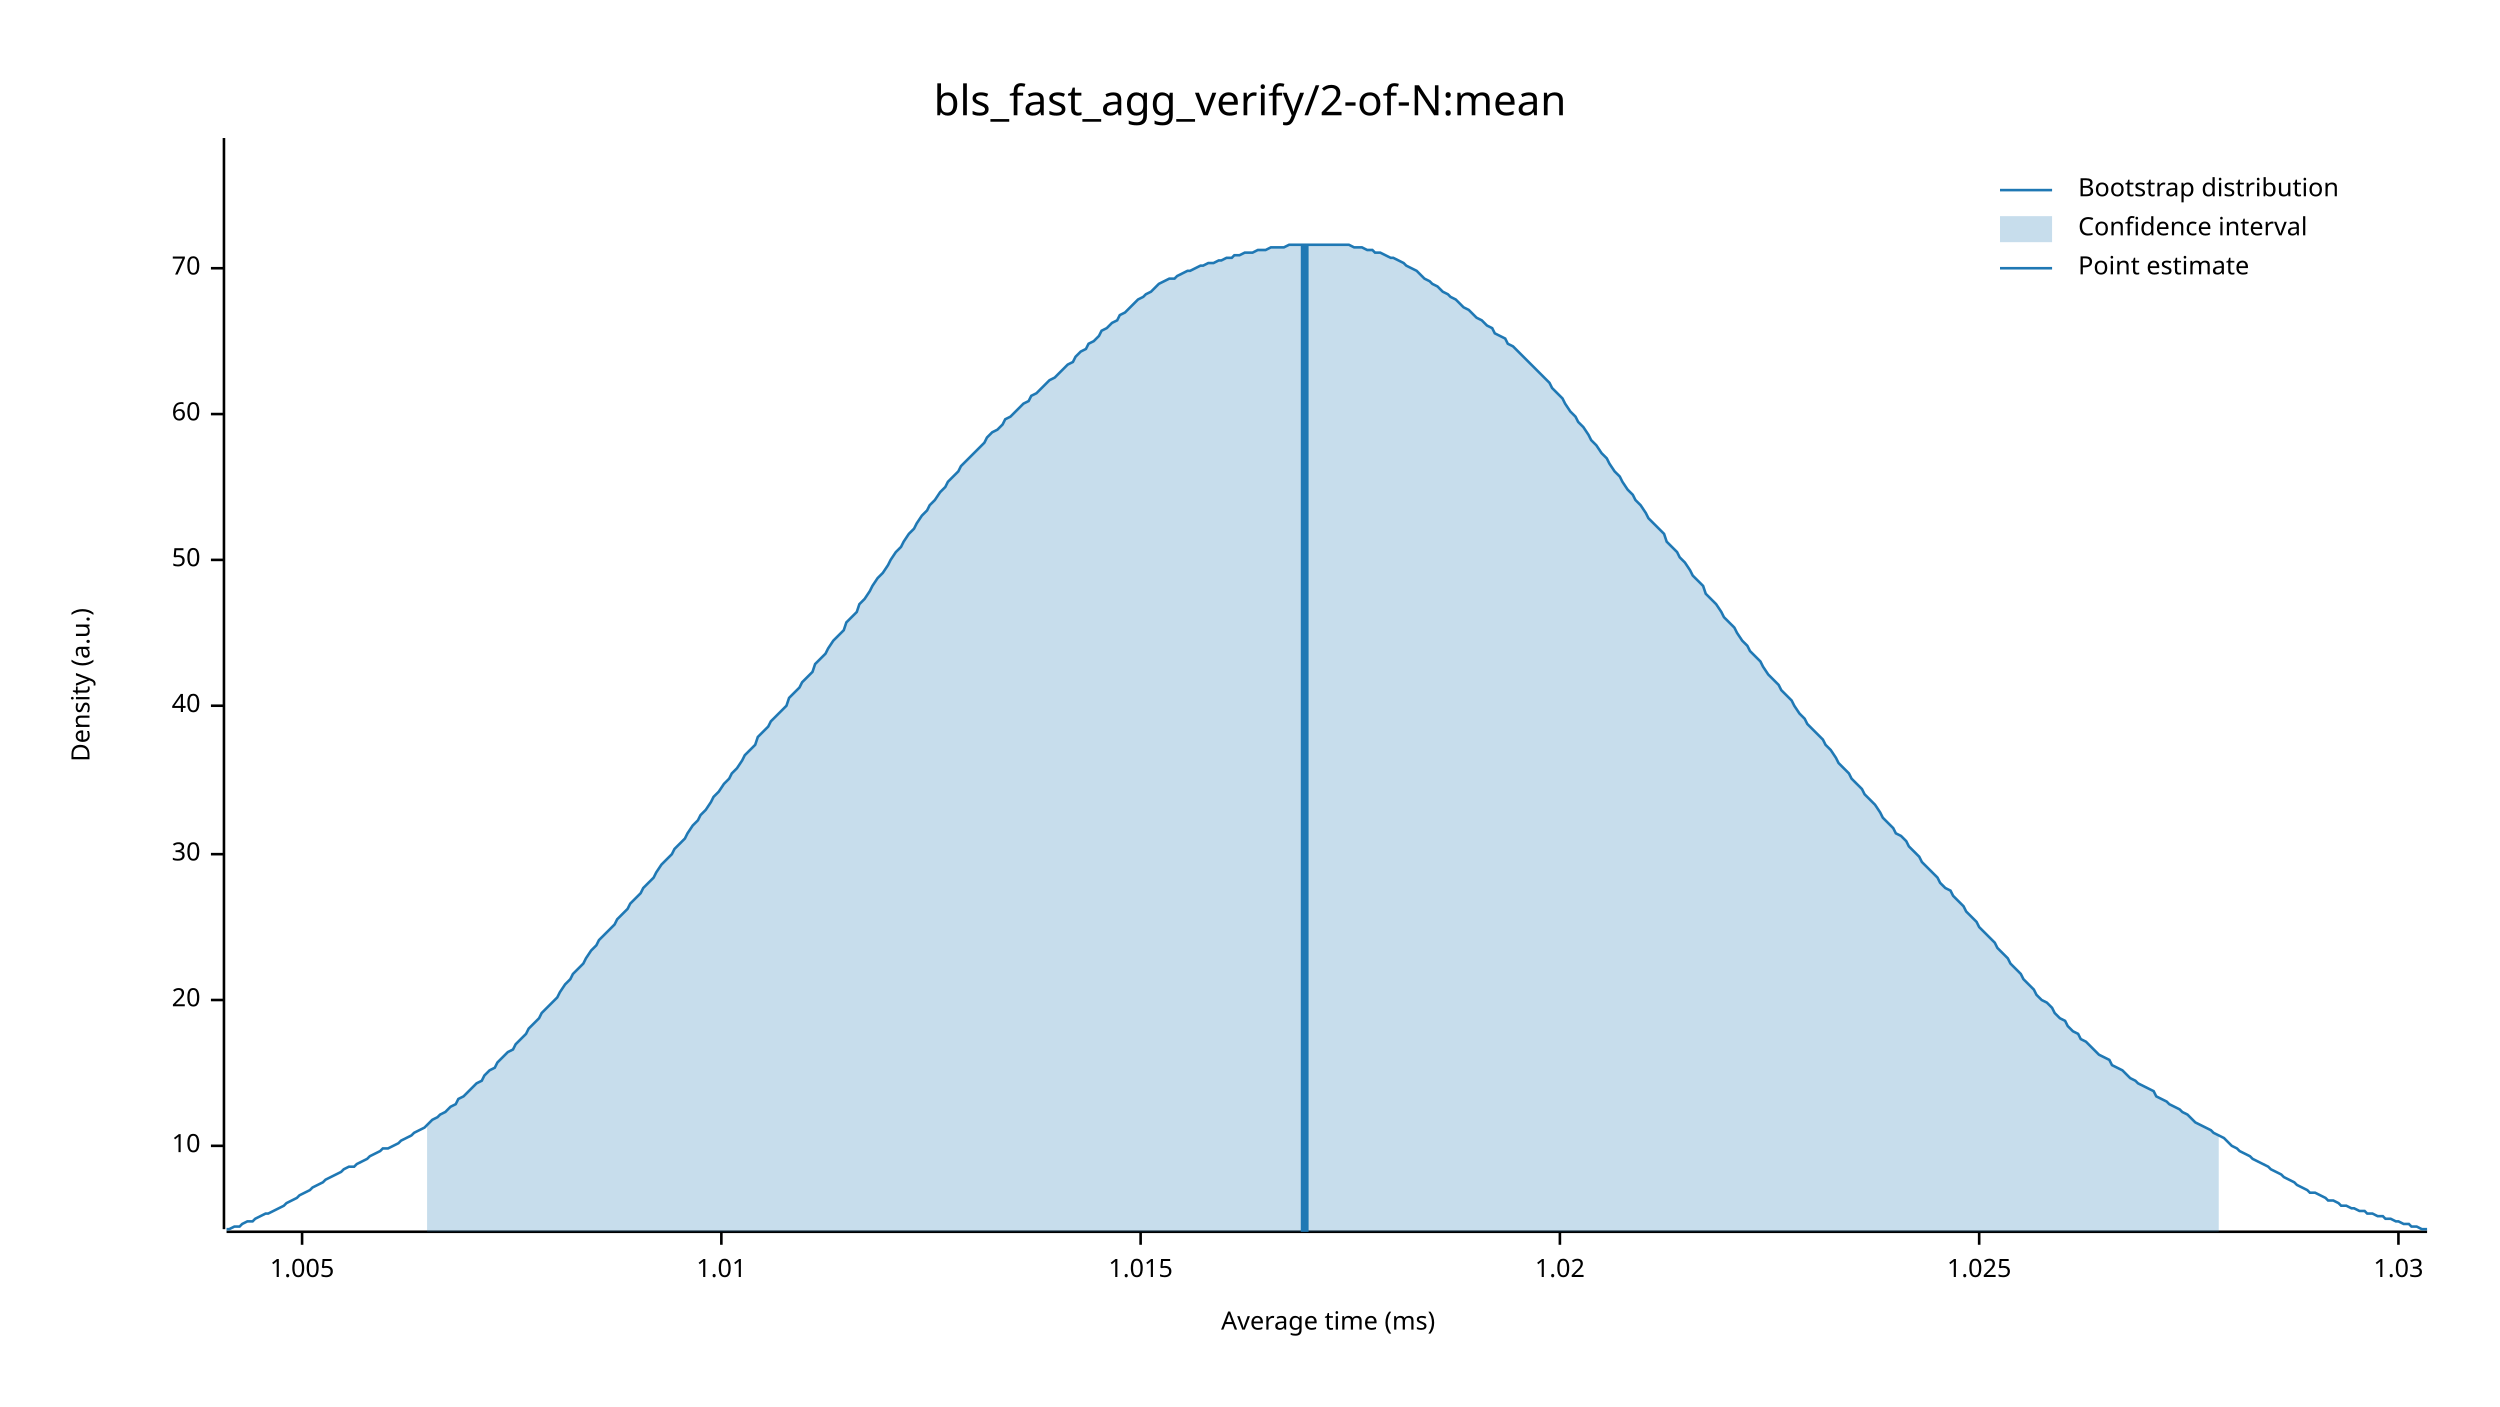
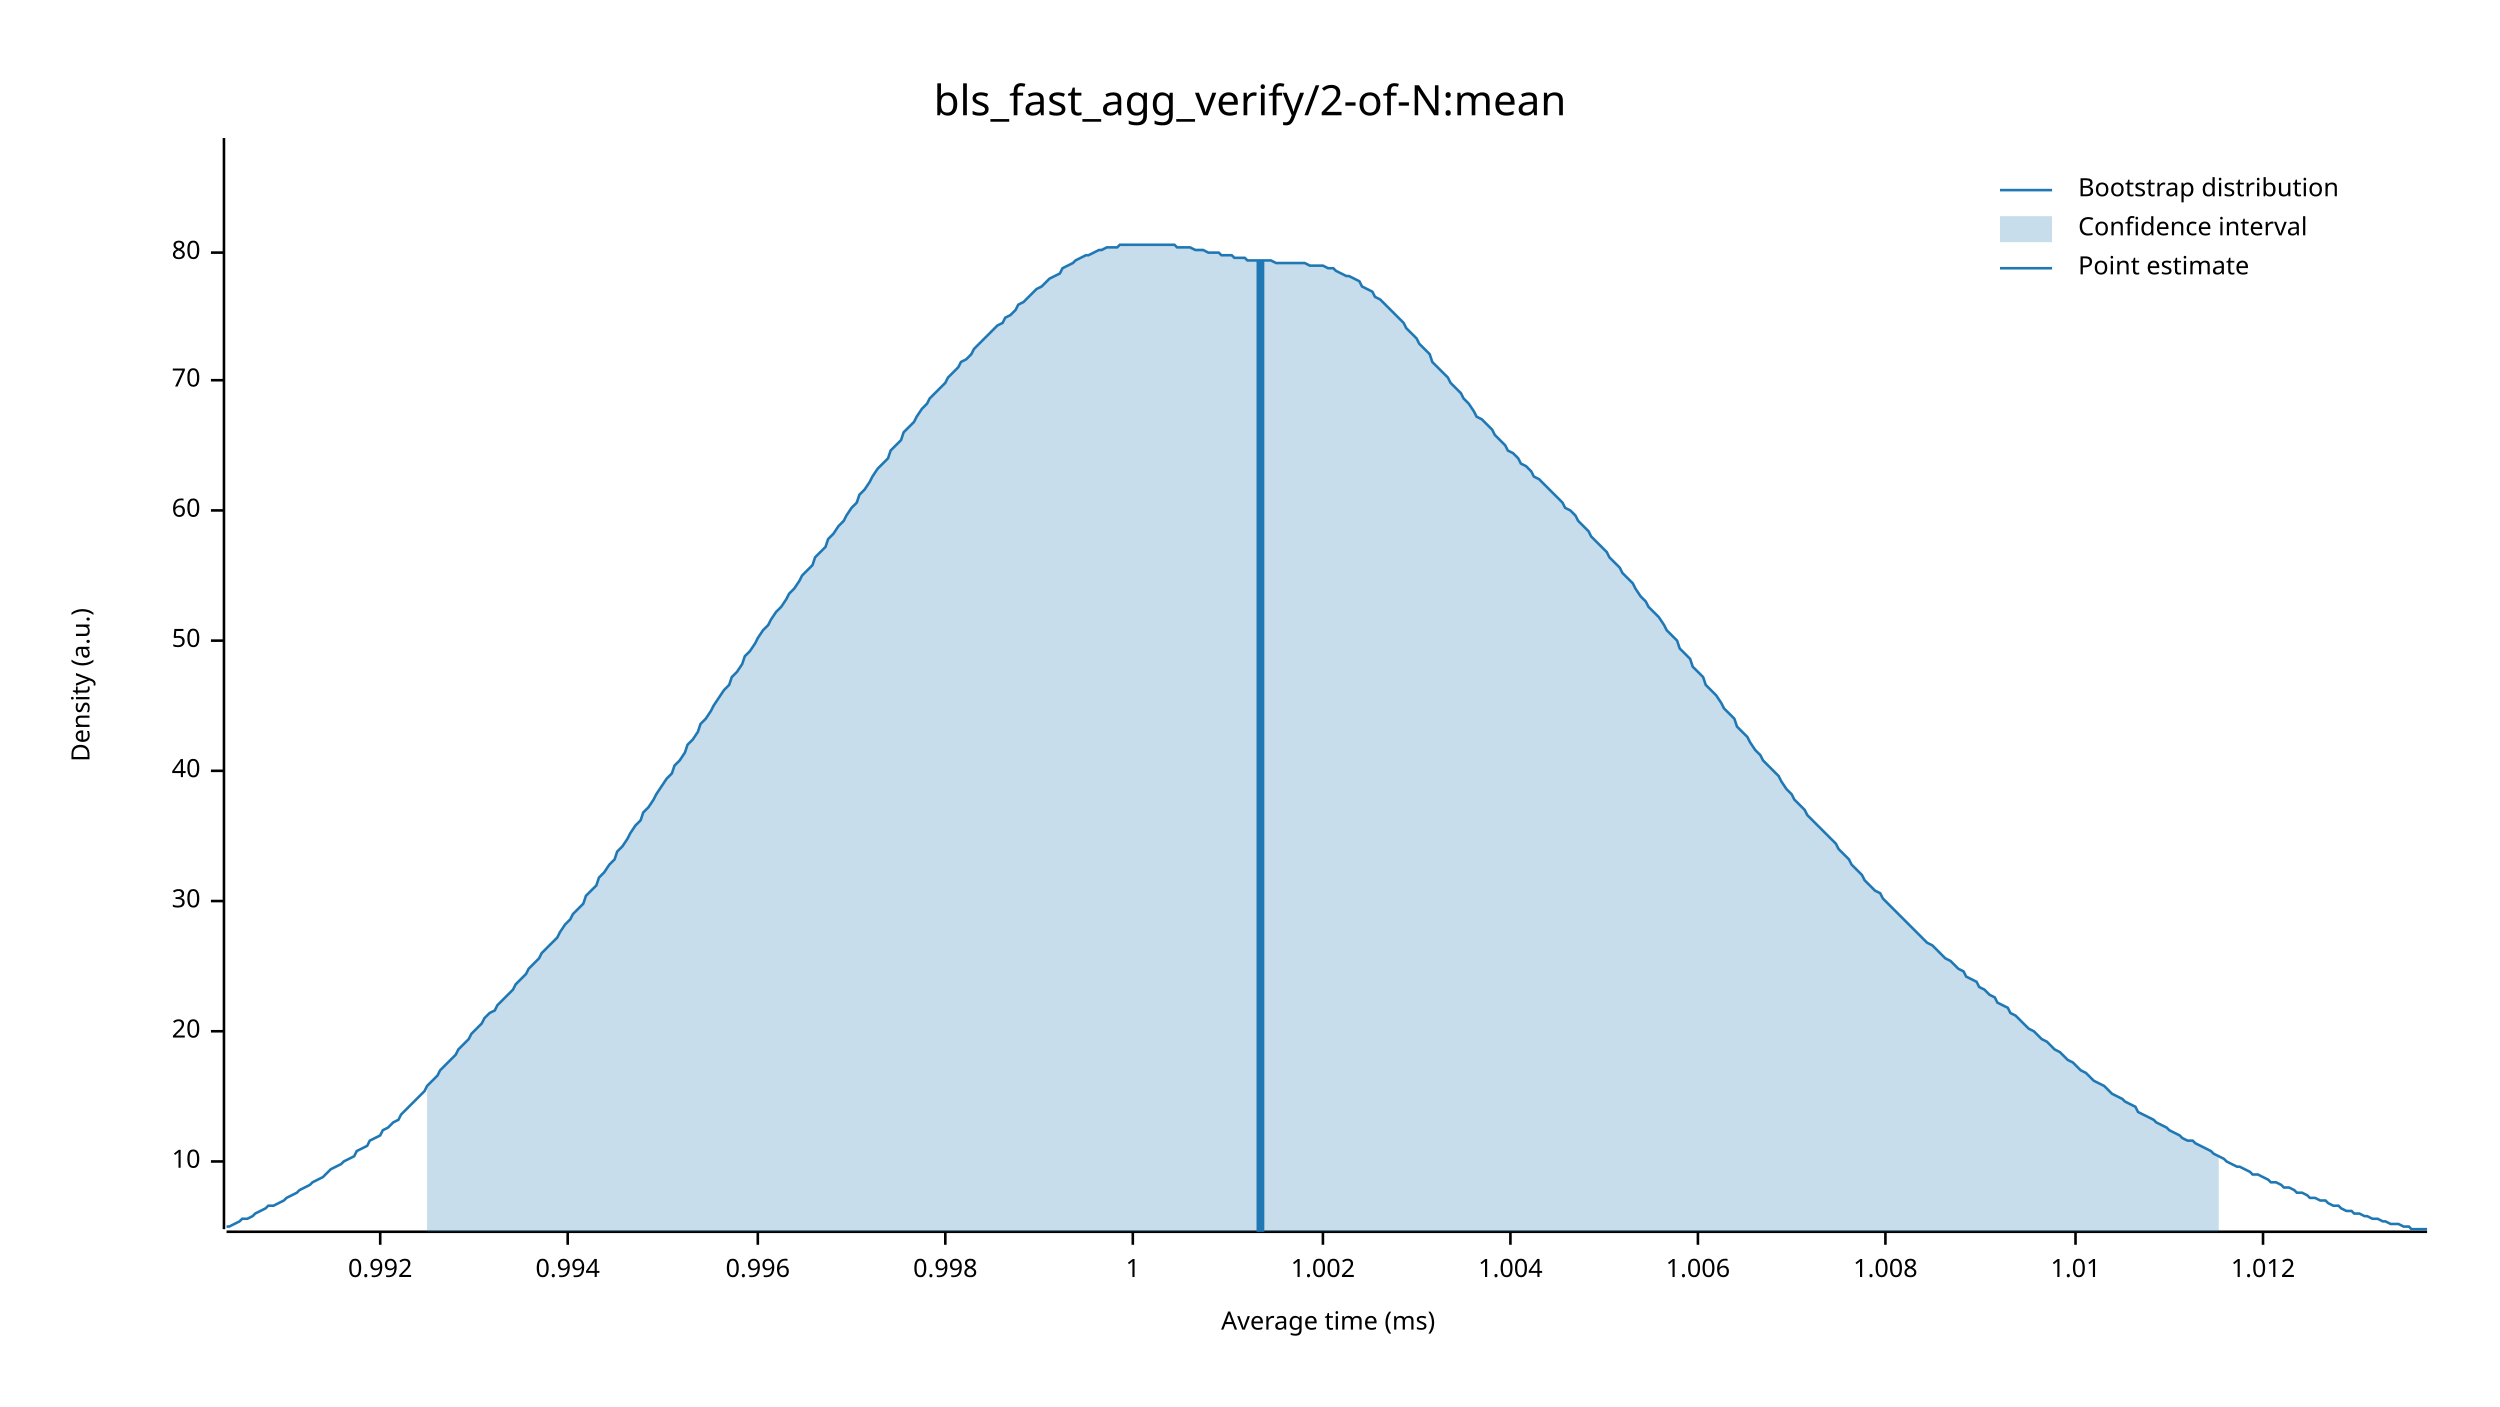
<svg xmlns="http://www.w3.org/2000/svg" width="960" height="540" viewBox="0 0 960 540">
  <text x="480" y="32" dy="0.76em" text-anchor="middle" font-family="sans-serif" font-size="16.129" opacity="1" fill="#000000">
bls_fast_agg_verify/2-of-N:mean
</text>
  <text x="27" y="263" dy="0.76em" text-anchor="middle" font-family="sans-serif" font-size="9.677" opacity="1" fill="#000000" transform="rotate(270, 27, 263)">
Density (a.u.)
</text>
  <text x="510" y="513" dy="-0.5ex" text-anchor="middle" font-family="sans-serif" font-size="9.677" opacity="1" fill="#000000">
Average time (ms)
</text>
  <polyline fill="none" opacity="1" stroke="#000000" stroke-width="1" points="86,53 86,472 " />
-   <text x="77" y="440" dy="0.5ex" text-anchor="end" font-family="sans-serif" font-size="9.677" opacity="1" fill="#000000">
+   <text x="77" y="446" dy="0.5ex" text-anchor="end" font-family="sans-serif" font-size="9.677" opacity="1" fill="#000000">
10
</text>
-   <polyline fill="none" opacity="1" stroke="#000000" stroke-width="1" points="81,440 86,440 " />
-   <text x="77" y="384" dy="0.5ex" text-anchor="end" font-family="sans-serif" font-size="9.677" opacity="1" fill="#000000">
+   <polyline fill="none" opacity="1" stroke="#000000" stroke-width="1" points="81,446 86,446 " />
+   <text x="77" y="396" dy="0.5ex" text-anchor="end" font-family="sans-serif" font-size="9.677" opacity="1" fill="#000000">
20
</text>
-   <polyline fill="none" opacity="1" stroke="#000000" stroke-width="1" points="81,384 86,384 " />
-   <text x="77" y="328" dy="0.5ex" text-anchor="end" font-family="sans-serif" font-size="9.677" opacity="1" fill="#000000">
+   <polyline fill="none" opacity="1" stroke="#000000" stroke-width="1" points="81,396 86,396 " />
+   <text x="77" y="346" dy="0.5ex" text-anchor="end" font-family="sans-serif" font-size="9.677" opacity="1" fill="#000000">
30
</text>
-   <polyline fill="none" opacity="1" stroke="#000000" stroke-width="1" points="81,328 86,328 " />
-   <text x="77" y="271" dy="0.5ex" text-anchor="end" font-family="sans-serif" font-size="9.677" opacity="1" fill="#000000">
+   <polyline fill="none" opacity="1" stroke="#000000" stroke-width="1" points="81,346 86,346 " />
+   <text x="77" y="296" dy="0.5ex" text-anchor="end" font-family="sans-serif" font-size="9.677" opacity="1" fill="#000000">
40
</text>
-   <polyline fill="none" opacity="1" stroke="#000000" stroke-width="1" points="81,271 86,271 " />
-   <text x="77" y="215" dy="0.5ex" text-anchor="end" font-family="sans-serif" font-size="9.677" opacity="1" fill="#000000">
+   <polyline fill="none" opacity="1" stroke="#000000" stroke-width="1" points="81,296 86,296 " />
+   <text x="77" y="246" dy="0.5ex" text-anchor="end" font-family="sans-serif" font-size="9.677" opacity="1" fill="#000000">
50
</text>
-   <polyline fill="none" opacity="1" stroke="#000000" stroke-width="1" points="81,215 86,215 " />
-   <text x="77" y="159" dy="0.5ex" text-anchor="end" font-family="sans-serif" font-size="9.677" opacity="1" fill="#000000">
+   <polyline fill="none" opacity="1" stroke="#000000" stroke-width="1" points="81,246 86,246 " />
+   <text x="77" y="196" dy="0.5ex" text-anchor="end" font-family="sans-serif" font-size="9.677" opacity="1" fill="#000000">
60
</text>
-   <polyline fill="none" opacity="1" stroke="#000000" stroke-width="1" points="81,159 86,159 " />
-   <text x="77" y="103" dy="0.5ex" text-anchor="end" font-family="sans-serif" font-size="9.677" opacity="1" fill="#000000">
+   <polyline fill="none" opacity="1" stroke="#000000" stroke-width="1" points="81,196 86,196 " />
+   <text x="77" y="146" dy="0.5ex" text-anchor="end" font-family="sans-serif" font-size="9.677" opacity="1" fill="#000000">
70
</text>
-   <polyline fill="none" opacity="1" stroke="#000000" stroke-width="1" points="81,103 86,103 " />
+   <polyline fill="none" opacity="1" stroke="#000000" stroke-width="1" points="81,146 86,146 " />
+   <text x="77" y="97" dy="0.5ex" text-anchor="end" font-family="sans-serif" font-size="9.677" opacity="1" fill="#000000">
+ 80
+ </text>
+   <polyline fill="none" opacity="1" stroke="#000000" stroke-width="1" points="81,97 86,97 " />
  <polyline fill="none" opacity="1" stroke="#000000" stroke-width="1" points="87,473 932,473 " />
-   <text x="116" y="483" dy="0.76em" text-anchor="middle" font-family="sans-serif" font-size="9.677" opacity="1" fill="#000000">
- 1.005
+   <text x="146" y="483" dy="0.76em" text-anchor="middle" font-family="sans-serif" font-size="9.677" opacity="1" fill="#000000">
+ 0.992
</text>
-   <polyline fill="none" opacity="1" stroke="#000000" stroke-width="1" points="116,473 116,478 " />
-   <text x="277" y="483" dy="0.76em" text-anchor="middle" font-family="sans-serif" font-size="9.677" opacity="1" fill="#000000">
+   <polyline fill="none" opacity="1" stroke="#000000" stroke-width="1" points="146,473 146,478 " />
+   <text x="218" y="483" dy="0.76em" text-anchor="middle" font-family="sans-serif" font-size="9.677" opacity="1" fill="#000000">
+ 0.994
+ </text>
+   <polyline fill="none" opacity="1" stroke="#000000" stroke-width="1" points="218,473 218,478 " />
+   <text x="291" y="483" dy="0.76em" text-anchor="middle" font-family="sans-serif" font-size="9.677" opacity="1" fill="#000000">
+ 0.996
+ </text>
+   <polyline fill="none" opacity="1" stroke="#000000" stroke-width="1" points="291,473 291,478 " />
+   <text x="363" y="483" dy="0.76em" text-anchor="middle" font-family="sans-serif" font-size="9.677" opacity="1" fill="#000000">
+ 0.998
+ </text>
+   <polyline fill="none" opacity="1" stroke="#000000" stroke-width="1" points="363,473 363,478 " />
+   <text x="435" y="483" dy="0.76em" text-anchor="middle" font-family="sans-serif" font-size="9.677" opacity="1" fill="#000000">
+ 1
+ </text>
+   <polyline fill="none" opacity="1" stroke="#000000" stroke-width="1" points="435,473 435,478 " />
+   <text x="508" y="483" dy="0.76em" text-anchor="middle" font-family="sans-serif" font-size="9.677" opacity="1" fill="#000000">
+ 1.002
+ </text>
+   <polyline fill="none" opacity="1" stroke="#000000" stroke-width="1" points="508,473 508,478 " />
+   <text x="580" y="483" dy="0.76em" text-anchor="middle" font-family="sans-serif" font-size="9.677" opacity="1" fill="#000000">
+ 1.004
+ </text>
+   <polyline fill="none" opacity="1" stroke="#000000" stroke-width="1" points="580,473 580,478 " />
+   <text x="652" y="483" dy="0.76em" text-anchor="middle" font-family="sans-serif" font-size="9.677" opacity="1" fill="#000000">
+ 1.006
+ </text>
+   <polyline fill="none" opacity="1" stroke="#000000" stroke-width="1" points="652,473 652,478 " />
+   <text x="724" y="483" dy="0.76em" text-anchor="middle" font-family="sans-serif" font-size="9.677" opacity="1" fill="#000000">
+ 1.008
+ </text>
+   <polyline fill="none" opacity="1" stroke="#000000" stroke-width="1" points="724,473 724,478 " />
+   <text x="797" y="483" dy="0.76em" text-anchor="middle" font-family="sans-serif" font-size="9.677" opacity="1" fill="#000000">
1.01
</text>
-   <polyline fill="none" opacity="1" stroke="#000000" stroke-width="1" points="277,473 277,478 " />
-   <text x="438" y="483" dy="0.76em" text-anchor="middle" font-family="sans-serif" font-size="9.677" opacity="1" fill="#000000">
- 1.015
+   <polyline fill="none" opacity="1" stroke="#000000" stroke-width="1" points="797,473 797,478 " />
+   <text x="869" y="483" dy="0.76em" text-anchor="middle" font-family="sans-serif" font-size="9.677" opacity="1" fill="#000000">
+ 1.012
</text>
-   <polyline fill="none" opacity="1" stroke="#000000" stroke-width="1" points="438,473 438,478 " />
-   <text x="599" y="483" dy="0.76em" text-anchor="middle" font-family="sans-serif" font-size="9.677" opacity="1" fill="#000000">
- 1.02
- </text>
-   <polyline fill="none" opacity="1" stroke="#000000" stroke-width="1" points="599,473 599,478 " />
-   <text x="760" y="483" dy="0.76em" text-anchor="middle" font-family="sans-serif" font-size="9.677" opacity="1" fill="#000000">
- 1.025
- </text>
-   <polyline fill="none" opacity="1" stroke="#000000" stroke-width="1" points="760,473 760,478 " />
-   <text x="921" y="483" dy="0.76em" text-anchor="middle" font-family="sans-serif" font-size="9.677" opacity="1" fill="#000000">
- 1.03
- </text>
-   <polyline fill="none" opacity="1" stroke="#000000" stroke-width="1" points="921,473 921,478 " />
-   <polyline fill="none" opacity="1" stroke="#1F78B4" stroke-width="1" points="87,472 88,472 90,471 92,471 93,470 95,469 97,469 98,468 100,467 102,466 103,466 105,465 107,464 109,463 110,462 112,461 114,460 115,459 117,458 119,457 120,456 122,455 124,454 125,453 127,452 129,451 131,450 132,449 134,448 136,448 137,447 139,446 141,445 142,444 144,443 146,442 147,441 149,441 151,440 153,439 154,438 156,437 158,436 159,435 161,434 163,433 164,432 166,430 168,429 169,428 171,427 173,425 175,424 176,422 178,421 180,419 181,418 183,416 185,415 186,413 188,411 190,410 191,408 193,406 195,404 197,403 198,401 200,399 202,397 203,395 205,393 207,391 208,389 210,387 212,385 214,383 215,381 217,378 219,376 220,374 222,372 224,370 225,368 227,365 229,363 230,361 232,359 234,357 236,355 237,353 239,351 241,349 242,347 244,345 246,343 247,341 249,339 251,337 252,335 254,332 256,330 258,328 259,326 261,324 263,322 264,320 266,317 268,315 269,313 271,311 273,308 274,306 276,304 278,301 280,299 281,297 283,295 285,292 286,290 288,288 290,286 291,283 293,281 295,279 296,277 298,275 300,273 302,271 303,268 305,266 307,264 308,262 310,260 312,258 313,255 315,253 317,251 318,249 320,246 322,244 324,242 325,239 327,237 329,235 330,232 332,230 334,227 335,225 337,222 339,220 341,217 342,215 344,212 346,210 347,208 349,205 351,203 352,201 354,198 356,196 357,194 359,192 361,189 363,187 364,185 366,183 368,181 369,179 371,177 373,175 374,174 376,172 378,170 379,168 381,166 383,165 385,163 386,161 388,160 390,158 391,157 393,155 395,154 396,152 398,151 400,149 401,148 403,146 405,145 407,143 408,142 410,140 412,139 413,137 415,135 417,134 418,132 420,131 422,129 423,127 425,126 427,124 429,123 430,121 432,120 434,118 435,117 437,115 439,114 440,113 442,112 444,110 445,109 447,108 449,107 451,107 452,106 454,105 456,104 457,104 459,103 461,102 462,102 464,101 466,101 468,100 469,100 471,99 473,99 474,98 476,98 478,97 479,97 481,97 483,96 484,96 486,96 488,95 490,95 491,95 493,95 495,94 496,94 498,94 500,94 501,94 503,94 505,94 506,94 508,94 510,94 512,94 513,94 515,94 517,94 518,94 520,95 522,95 523,95 525,96 527,96 528,97 530,97 532,98 534,99 535,99 537,100 539,101 540,102 542,103 544,104 545,105 547,107 549,108 550,109 552,110 554,112 556,113 557,114 559,115 561,117 562,118 564,119 566,121 567,122 569,123 571,125 573,126 574,128 576,129 578,130 579,132 581,133 583,135 584,136 586,138 588,140 589,141 591,143 593,145 595,147 596,149 598,151 600,153 601,155 603,158 605,160 606,162 608,164 610,167 611,169 613,171 615,174 617,176 618,178 620,181 622,183 623,185 625,188 627,190 628,192 630,194 632,197 633,199 635,201 637,203 639,205 640,208 642,210 644,212 645,214 647,216 649,219 650,221 652,223 654,225 655,228 657,230 659,232 661,235 662,237 664,239 666,241 667,243 669,246 671,248 672,250 674,252 676,254 677,256 679,259 681,261 683,263 684,265 686,267 688,269 689,271 691,274 693,276 694,278 696,280 698,282 700,284 701,286 703,288 705,291 706,293 708,295 710,297 711,299 713,301 715,303 716,305 718,307 720,309 722,312 723,314 725,316 727,318 728,320 730,321 732,323 733,325 735,327 737,329 738,331 740,333 742,335 744,337 745,339 747,341 749,342 750,344 752,346 754,348 755,350 757,352 759,354 760,356 762,358 764,360 766,362 767,364 769,366 771,368 772,370 774,372 776,374 777,376 779,378 781,380 782,382 784,384 786,385 788,387 789,389 791,391 793,392 794,394 796,396 798,397 799,399 801,400 803,402 804,403 806,405 808,406 810,407 811,409 813,410 815,411 816,412 818,414 820,415 821,416 823,417 825,418 827,419 828,421 830,422 832,423 833,424 835,425 837,426 838,427 840,428 842,430 843,431 845,432 847,433 849,434 850,435 852,436 854,437 855,438 857,440 859,441 860,442 862,443 864,444 865,445 867,446 869,447 871,448 872,449 874,450 876,451 877,452 879,453 881,454 882,455 884,456 886,457 887,458 889,458 891,459 893,460 894,461 896,461 898,462 899,463 901,463 903,464 904,464 906,465 908,465 909,466 911,466 913,467 915,467 916,468 918,468 920,469 921,469 923,470 925,470 926,471 928,471 930,472 932,472 " />
-   <polygon opacity="0.25" fill="#1F78B4" points="164,432 166,430 168,429 169,428 171,427 173,425 175,424 176,422 178,421 180,419 181,418 183,416 185,415 186,413 188,411 190,410 191,408 193,406 195,404 197,403 198,401 200,399 202,397 203,395 205,393 207,391 208,389 210,387 212,385 214,383 215,381 217,378 219,376 220,374 222,372 224,370 225,368 227,365 229,363 230,361 232,359 234,357 236,355 237,353 239,351 241,349 242,347 244,345 246,343 247,341 249,339 251,337 252,335 254,332 256,330 258,328 259,326 261,324 263,322 264,320 266,317 268,315 269,313 271,311 273,308 274,306 276,304 278,301 280,299 281,297 283,295 285,292 286,290 288,288 290,286 291,283 293,281 295,279 296,277 298,275 300,273 302,271 303,268 305,266 307,264 308,262 310,260 312,258 313,255 315,253 317,251 318,249 320,246 322,244 324,242 325,239 327,237 329,235 330,232 332,230 334,227 335,225 337,222 339,220 341,217 342,215 344,212 346,210 347,208 349,205 351,203 352,201 354,198 356,196 357,194 359,192 361,189 363,187 364,185 366,183 368,181 369,179 371,177 373,175 374,174 376,172 378,170 379,168 381,166 383,165 385,163 386,161 388,160 390,158 391,157 393,155 395,154 396,152 398,151 400,149 401,148 403,146 405,145 407,143 408,142 410,140 412,139 413,137 415,135 417,134 418,132 420,131 422,129 423,127 425,126 427,124 429,123 430,121 432,120 434,118 435,117 437,115 439,114 440,113 442,112 444,110 445,109 447,108 449,107 451,107 452,106 454,105 456,104 457,104 459,103 461,102 462,102 464,101 466,101 468,100 469,100 471,99 473,99 474,98 476,98 478,97 479,97 481,97 483,96 484,96 486,96 488,95 490,95 491,95 493,95 495,94 496,94 498,94 500,94 501,94 503,94 505,94 506,94 508,94 510,94 512,94 513,94 515,94 517,94 518,94 520,95 522,95 523,95 525,96 527,96 528,97 530,97 532,98 534,99 535,99 537,100 539,101 540,102 542,103 544,104 545,105 547,107 549,108 550,109 552,110 554,112 556,113 557,114 559,115 561,117 562,118 564,119 566,121 567,122 569,123 571,125 573,126 574,128 576,129 578,130 579,132 581,133 583,135 584,136 586,138 588,140 589,141 591,143 593,145 595,147 596,149 598,151 600,153 601,155 603,158 605,160 606,162 608,164 610,167 611,169 613,171 615,174 617,176 618,178 620,181 622,183 623,185 625,188 627,190 628,192 630,194 632,197 633,199 635,201 637,203 639,205 640,208 642,210 644,212 645,214 647,216 649,219 650,221 652,223 654,225 655,228 657,230 659,232 661,235 662,237 664,239 666,241 667,243 669,246 671,248 672,250 674,252 676,254 677,256 679,259 681,261 683,263 684,265 686,267 688,269 689,271 691,274 693,276 694,278 696,280 698,282 700,284 701,286 703,288 705,291 706,293 708,295 710,297 711,299 713,301 715,303 716,305 718,307 720,309 722,312 723,314 725,316 727,318 728,320 730,321 732,323 733,325 735,327 737,329 738,331 740,333 742,335 744,337 745,339 747,341 749,342 750,344 752,346 754,348 755,350 757,352 759,354 760,356 762,358 764,360 766,362 767,364 769,366 771,368 772,370 774,372 776,374 777,376 779,378 781,380 782,382 784,384 786,385 788,387 789,389 791,391 793,392 794,394 796,396 798,397 799,399 801,400 803,402 804,403 806,405 808,406 810,407 811,409 813,410 815,411 816,412 818,414 820,415 821,416 823,417 825,418 827,419 828,421 830,422 832,423 833,424 835,425 837,426 838,427 840,428 842,430 843,431 845,432 847,433 849,434 850,435 852,436 852,473 164,473 " />
-   <polyline fill="none" opacity="1" stroke="#1F78B4" stroke-width="3" points="501,473 501,94 " />
+   <polyline fill="none" opacity="1" stroke="#000000" stroke-width="1" points="869,473 869,478 " />
+   <polyline fill="none" opacity="1" stroke="#1F78B4" stroke-width="1" points="87,471 88,471 90,470 92,469 93,468 95,468 97,467 98,466 100,465 102,464 103,463 105,463 107,462 109,461 110,460 112,459 114,458 115,457 117,456 119,455 120,454 122,453 124,452 125,451 127,449 129,448 131,447 132,446 134,445 136,444 137,442 139,441 141,440 142,438 144,437 146,436 147,434 149,433 151,431 153,430 154,428 156,426 158,424 159,423 161,421 163,419 164,417 166,415 168,413 169,411 171,409 173,407 175,405 176,403 178,401 180,399 181,397 183,395 185,393 186,391 188,389 190,388 191,386 193,384 195,382 197,380 198,378 200,376 202,374 203,372 205,370 207,368 208,366 210,364 212,362 214,360 215,358 217,355 219,353 220,351 222,349 224,347 225,344 227,342 229,340 230,337 232,335 234,332 236,330 237,327 239,325 241,322 242,320 244,317 246,315 247,312 249,310 251,307 252,305 254,302 256,299 258,297 259,294 261,292 263,289 264,286 266,284 268,281 269,278 271,276 273,273 274,271 276,268 278,265 280,263 281,260 283,258 285,255 286,252 288,250 290,247 291,245 293,242 295,240 296,238 298,235 300,233 302,230 303,228 305,226 307,223 308,221 310,219 312,217 313,214 315,212 317,210 318,207 320,205 322,202 324,200 325,198 327,195 329,193 330,190 332,188 334,185 335,183 337,180 339,178 341,176 342,173 344,171 346,169 347,166 349,164 351,162 352,160 354,157 356,155 357,153 359,151 361,149 363,147 364,145 366,143 368,141 369,139 371,138 373,136 374,134 376,132 378,130 379,129 381,127 383,125 385,124 386,122 388,121 390,119 391,117 393,116 395,114 396,113 398,111 400,110 401,109 403,107 405,106 407,105 408,103 410,102 412,101 413,100 415,99 417,98 418,98 420,97 422,96 423,96 425,95 427,95 429,95 430,94 432,94 434,94 435,94 437,94 439,94 440,94 442,94 444,94 445,94 447,94 449,94 451,94 452,95 454,95 456,95 457,95 459,96 461,96 462,96 464,97 466,97 468,97 469,98 471,98 473,98 474,99 476,99 478,99 479,100 481,100 483,100 484,100 486,100 488,100 490,101 491,101 493,101 495,101 496,101 498,101 500,101 501,101 503,102 505,102 506,102 508,102 510,103 512,103 513,104 515,105 517,106 518,106 520,107 522,108 523,110 525,111 527,112 528,114 530,115 532,117 534,119 535,120 537,122 539,124 540,126 542,128 544,130 545,132 547,134 549,136 550,139 552,141 554,143 556,145 557,147 559,149 561,151 562,153 564,155 566,158 567,160 569,161 571,163 573,165 574,167 576,169 578,171 579,173 581,174 583,176 584,178 586,179 588,181 589,183 591,184 593,186 595,188 596,189 598,191 600,193 601,195 603,196 605,198 606,200 608,202 610,204 611,206 613,208 615,210 617,212 618,214 620,216 622,218 623,220 625,222 627,224 628,226 630,229 632,231 633,233 635,235 637,237 639,240 640,242 642,244 644,246 645,249 647,251 649,253 650,256 652,258 654,260 655,263 657,265 659,267 661,270 662,272 664,274 666,276 667,279 669,281 671,283 672,285 674,288 676,290 677,292 679,294 681,296 683,298 684,300 686,303 688,305 689,307 691,309 693,311 694,313 696,315 698,317 700,319 701,320 703,322 705,324 706,326 708,328 710,330 711,332 713,334 715,336 716,338 718,340 720,342 722,343 723,345 725,347 727,349 728,350 730,352 732,354 733,355 735,357 737,359 738,360 740,362 742,363 744,365 745,366 747,368 749,369 750,370 752,372 754,373 755,375 757,376 759,377 760,379 762,380 764,382 766,383 767,385 769,386 771,387 772,389 774,390 776,392 777,393 779,395 781,396 782,397 784,399 786,400 788,402 789,403 791,404 793,406 794,407 796,408 798,410 799,411 801,412 803,414 804,415 806,416 808,417 810,419 811,420 813,421 815,422 816,423 818,424 820,425 821,427 823,428 825,429 827,430 828,431 830,432 832,433 833,434 835,435 837,436 838,437 840,438 842,438 843,439 845,440 847,441 849,442 850,443 852,444 854,445 855,446 857,447 859,448 860,448 862,449 864,450 865,451 867,451 869,452 871,453 872,454 874,454 876,455 877,456 879,456 881,457 882,458 884,458 886,459 887,460 889,460 891,461 893,461 894,462 896,463 898,463 899,464 901,465 903,465 904,466 906,466 908,467 909,467 911,468 913,468 915,469 916,469 918,470 920,470 921,470 923,471 925,471 926,472 928,472 930,472 932,472 " />
+   <polygon opacity="0.25" fill="#1F78B4" points="164,417 166,415 168,413 169,411 171,409 173,407 175,405 176,403 178,401 180,399 181,397 183,395 185,393 186,391 188,389 190,388 191,386 193,384 195,382 197,380 198,378 200,376 202,374 203,372 205,370 207,368 208,366 210,364 212,362 214,360 215,358 217,355 219,353 220,351 222,349 224,347 225,344 227,342 229,340 230,337 232,335 234,332 236,330 237,327 239,325 241,322 242,320 244,317 246,315 247,312 249,310 251,307 252,305 254,302 256,299 258,297 259,294 261,292 263,289 264,286 266,284 268,281 269,278 271,276 273,273 274,271 276,268 278,265 280,263 281,260 283,258 285,255 286,252 288,250 290,247 291,245 293,242 295,240 296,238 298,235 300,233 302,230 303,228 305,226 307,223 308,221 310,219 312,217 313,214 315,212 317,210 318,207 320,205 322,202 324,200 325,198 327,195 329,193 330,190 332,188 334,185 335,183 337,180 339,178 341,176 342,173 344,171 346,169 347,166 349,164 351,162 352,160 354,157 356,155 357,153 359,151 361,149 363,147 364,145 366,143 368,141 369,139 371,138 373,136 374,134 376,132 378,130 379,129 381,127 383,125 385,124 386,122 388,121 390,119 391,117 393,116 395,114 396,113 398,111 400,110 401,109 403,107 405,106 407,105 408,103 410,102 412,101 413,100 415,99 417,98 418,98 420,97 422,96 423,96 425,95 427,95 429,95 430,94 432,94 434,94 435,94 437,94 439,94 440,94 442,94 444,94 445,94 447,94 449,94 451,94 452,95 454,95 456,95 457,95 459,96 461,96 462,96 464,97 466,97 468,97 469,98 471,98 473,98 474,99 476,99 478,99 479,100 481,100 483,100 484,100 486,100 488,100 490,101 491,101 493,101 495,101 496,101 498,101 500,101 501,101 503,102 505,102 506,102 508,102 510,103 512,103 513,104 515,105 517,106 518,106 520,107 522,108 523,110 525,111 527,112 528,114 530,115 532,117 534,119 535,120 537,122 539,124 540,126 542,128 544,130 545,132 547,134 549,136 550,139 552,141 554,143 556,145 557,147 559,149 561,151 562,153 564,155 566,158 567,160 569,161 571,163 573,165 574,167 576,169 578,171 579,173 581,174 583,176 584,178 586,179 588,181 589,183 591,184 593,186 595,188 596,189 598,191 600,193 601,195 603,196 605,198 606,200 608,202 610,204 611,206 613,208 615,210 617,212 618,214 620,216 622,218 623,220 625,222 627,224 628,226 630,229 632,231 633,233 635,235 637,237 639,240 640,242 642,244 644,246 645,249 647,251 649,253 650,256 652,258 654,260 655,263 657,265 659,267 661,270 662,272 664,274 666,276 667,279 669,281 671,283 672,285 674,288 676,290 677,292 679,294 681,296 683,298 684,300 686,303 688,305 689,307 691,309 693,311 694,313 696,315 698,317 700,319 701,320 703,322 705,324 706,326 708,328 710,330 711,332 713,334 715,336 716,338 718,340 720,342 722,343 723,345 725,347 727,349 728,350 730,352 732,354 733,355 735,357 737,359 738,360 740,362 742,363 744,365 745,366 747,368 749,369 750,370 752,372 754,373 755,375 757,376 759,377 760,379 762,380 764,382 766,383 767,385 769,386 771,387 772,389 774,390 776,392 777,393 779,395 781,396 782,397 784,399 786,400 788,402 789,403 791,404 793,406 794,407 796,408 798,410 799,411 801,412 803,414 804,415 806,416 808,417 810,419 811,420 813,421 815,422 816,423 818,424 820,425 821,427 823,428 825,429 827,430 828,431 830,432 832,433 833,434 835,435 837,436 838,437 840,438 842,438 843,439 845,440 847,441 849,442 850,443 852,444 852,473 164,473 " />
+   <polyline fill="none" opacity="1" stroke="#1F78B4" stroke-width="3" points="484,473 484,100 " />
  <text x="798" y="68" dy="0.76em" text-anchor="start" font-family="sans-serif" font-size="9.677" opacity="1" fill="#000000">
Bootstrap distribution
</text>
  <text x="798" y="83" dy="0.76em" text-anchor="start" font-family="sans-serif" font-size="9.677" opacity="1" fill="#000000">
Confidence interval
</text>
  <text x="798" y="98" dy="0.76em" text-anchor="start" font-family="sans-serif" font-size="9.677" opacity="1" fill="#000000">
Point estimate
</text>
  <polyline fill="none" opacity="1" stroke="#1F78B4" stroke-width="1" points="768,73 788,73 " />
  <rect x="768" y="83" width="20" height="10" opacity="0.25" fill="#1F78B4" stroke="none" />
  <polyline fill="none" opacity="1" stroke="#1F78B4" stroke-width="1" points="768,103 788,103 " />
</svg>
